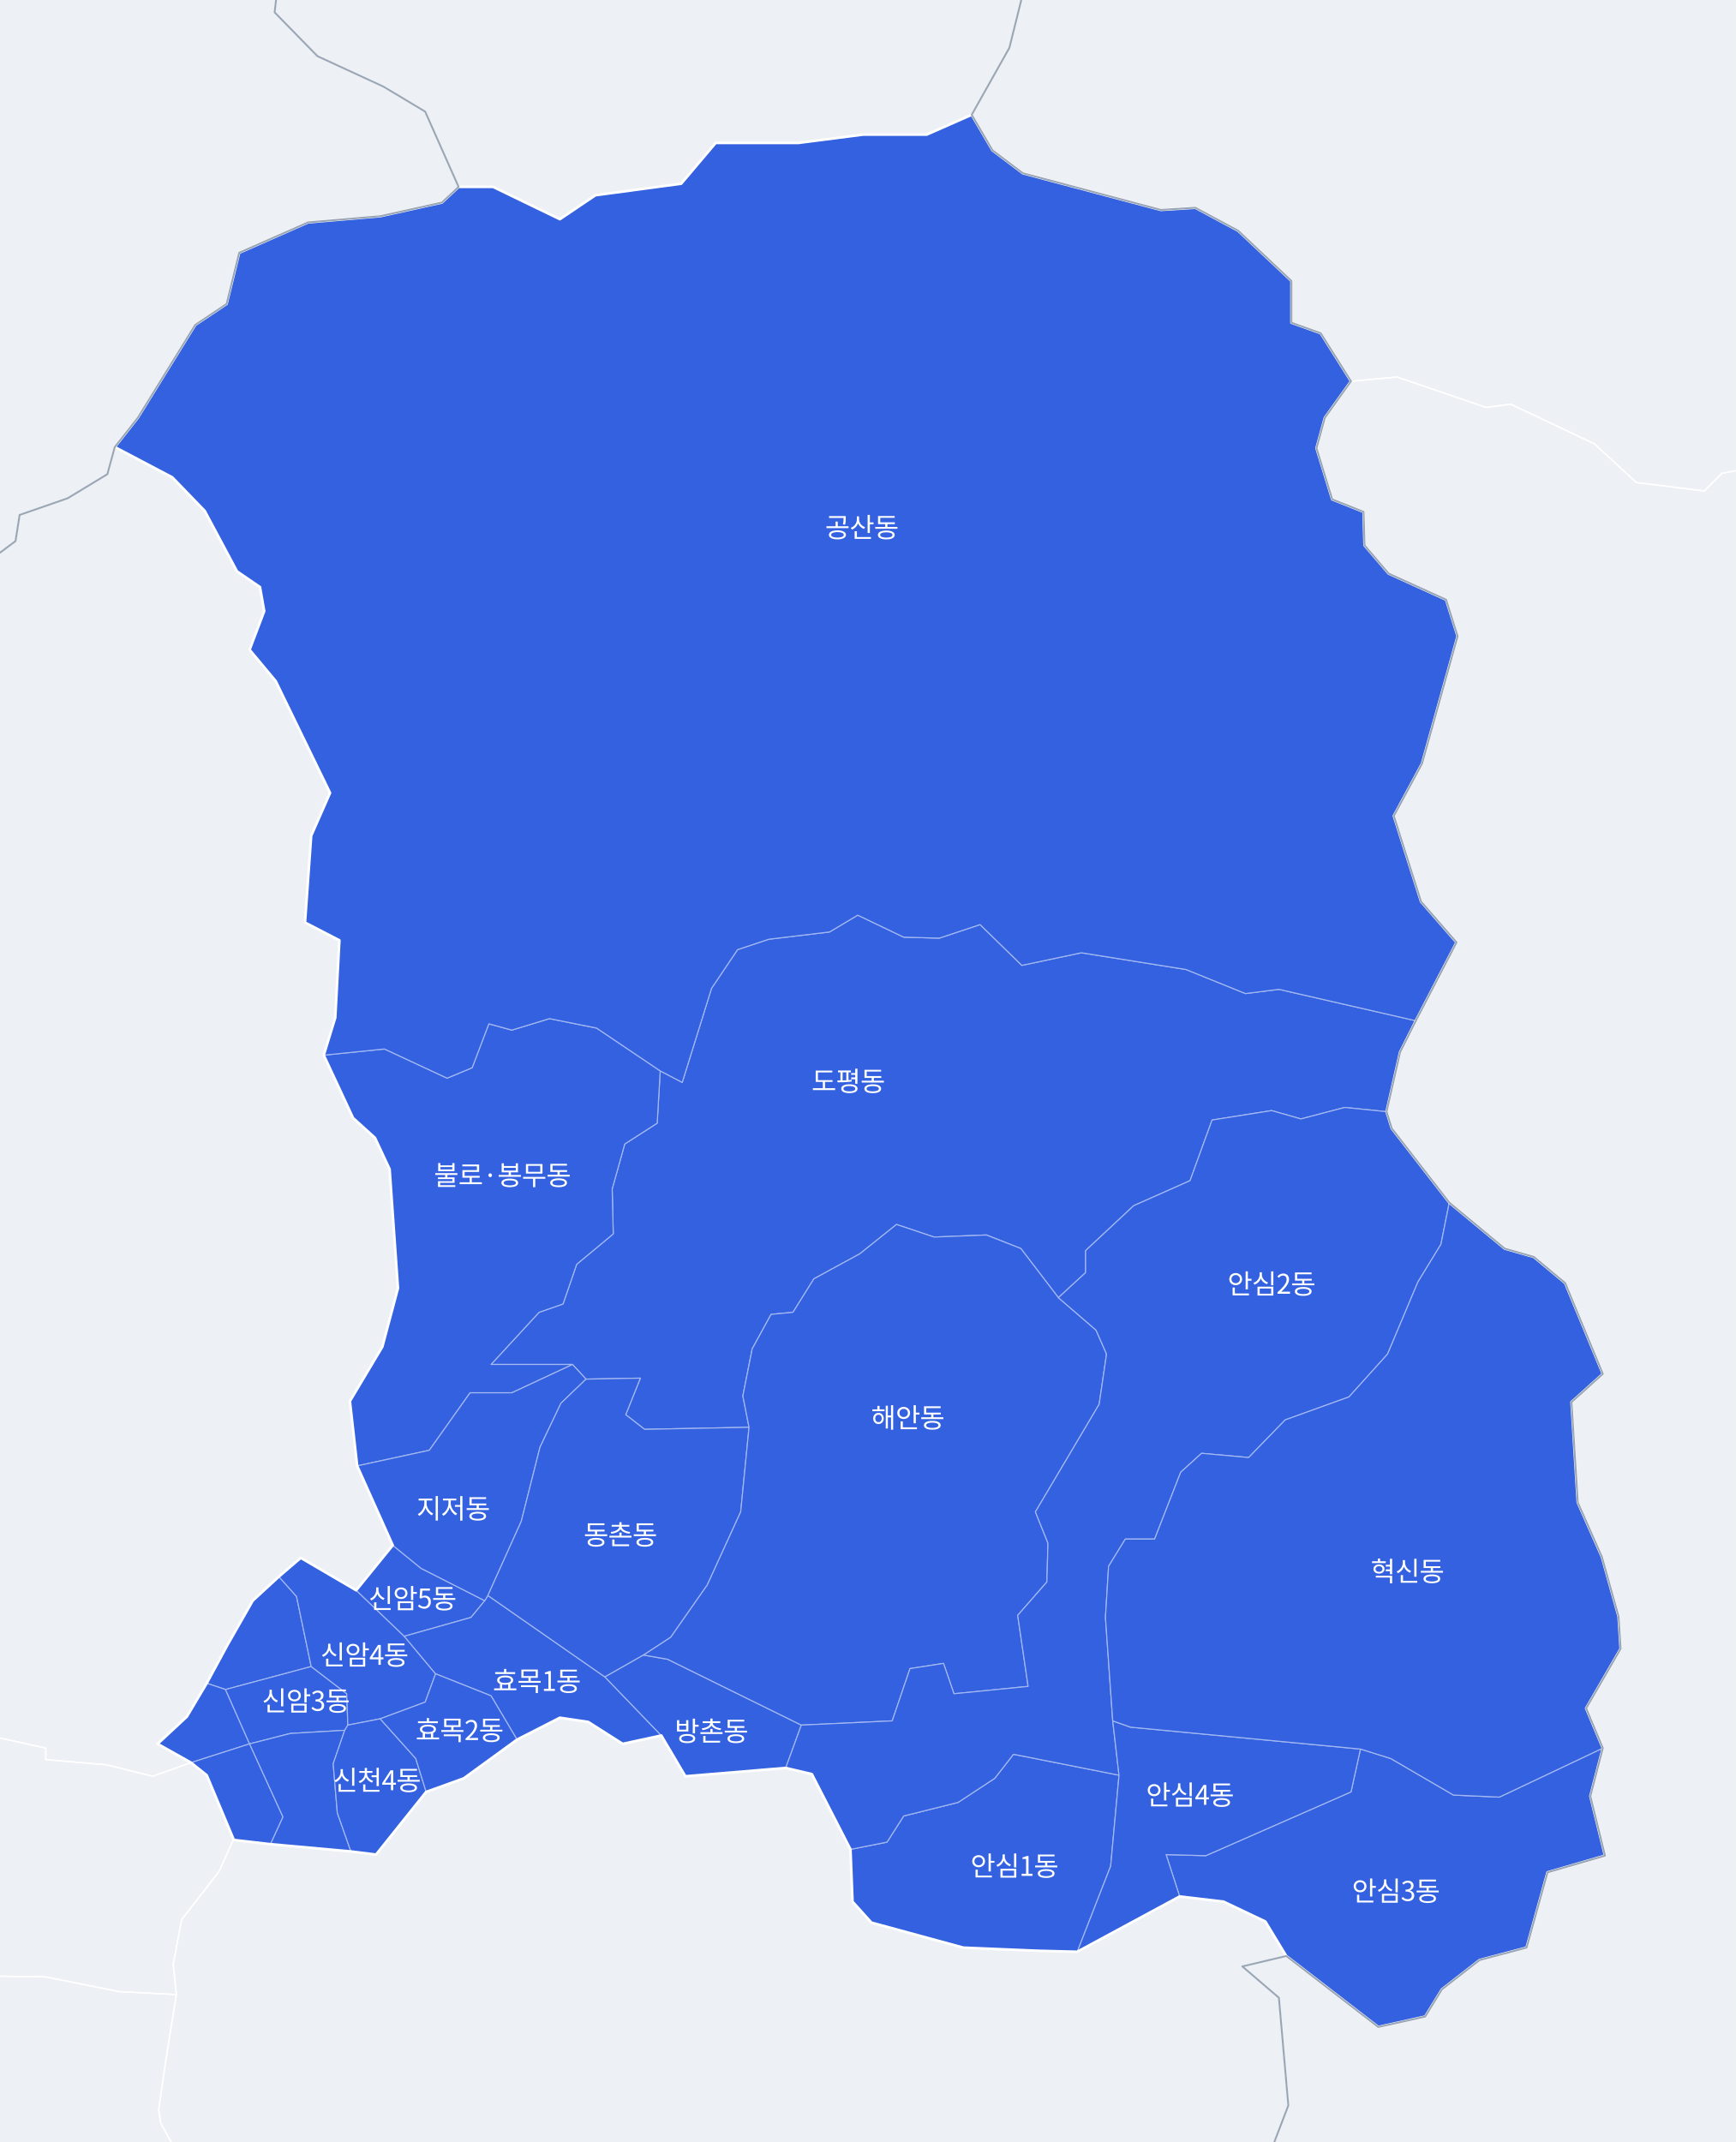
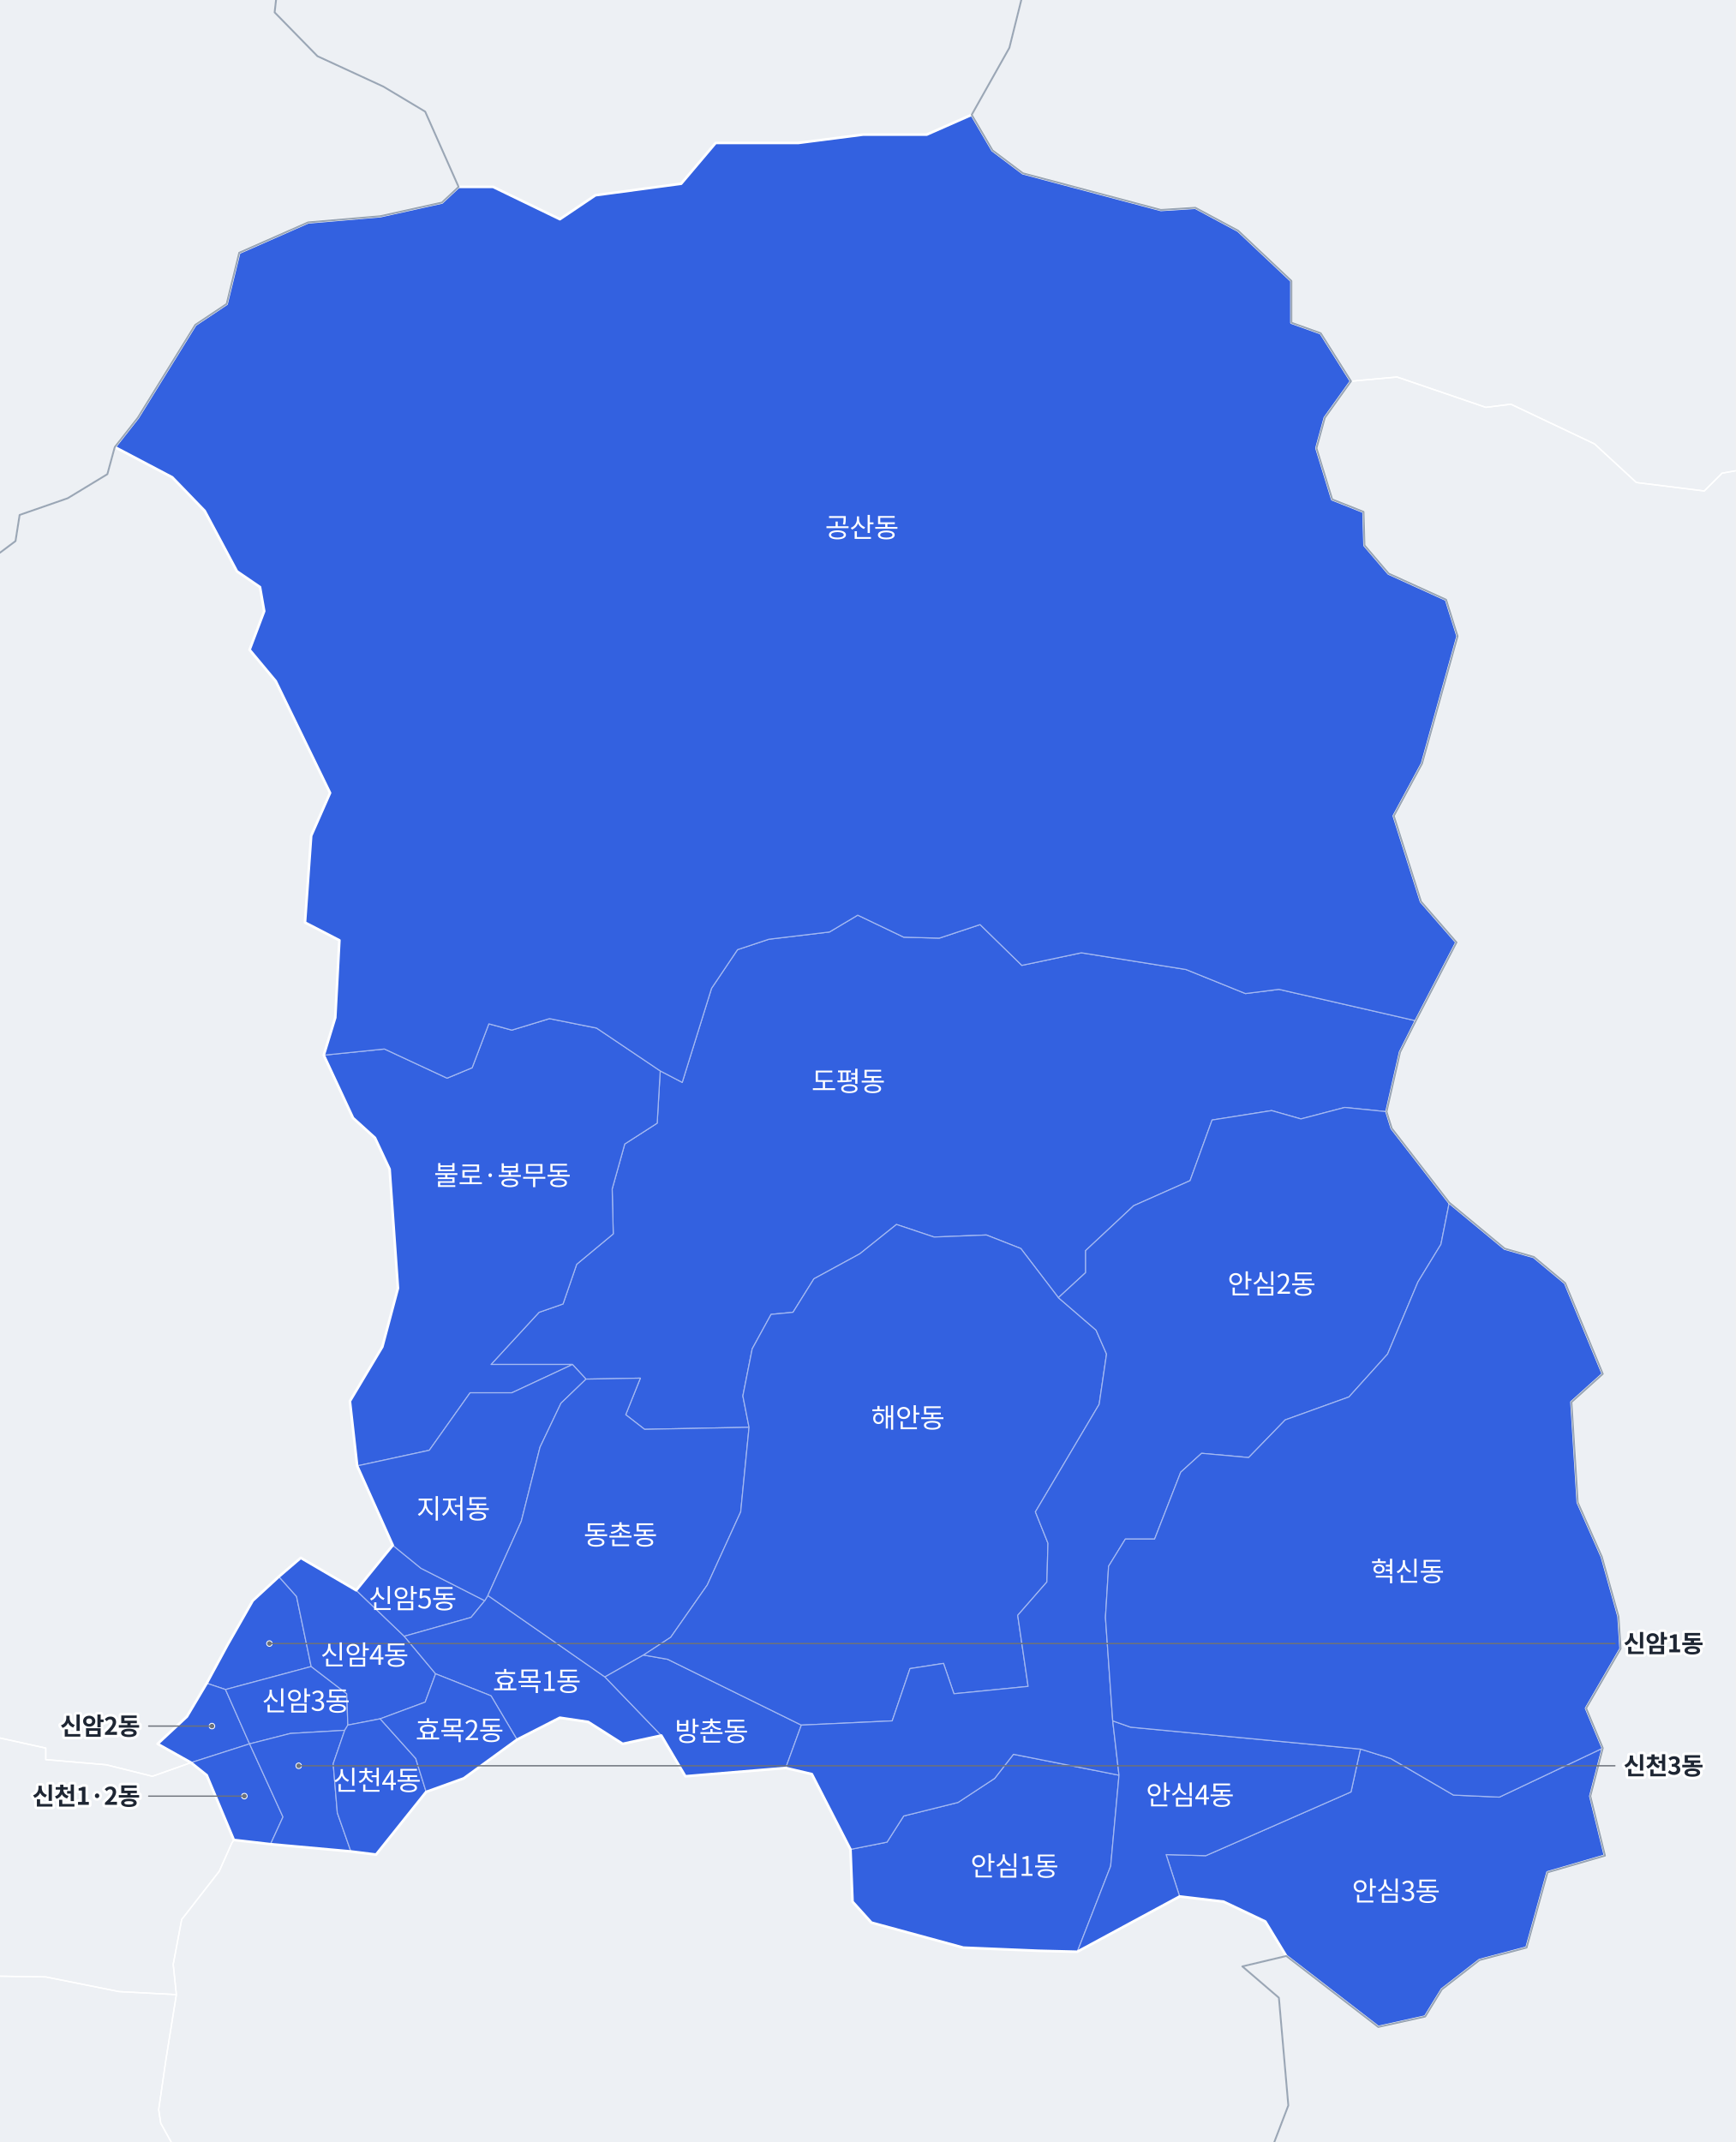
<svg xmlns="http://www.w3.org/2000/svg" width="1600" height="1975" viewBox="0 0 1600 1975" font-family="Pretendard,'Pretendard Variable','Apple SD Gothic Neo','Malgun Gothic','맑은 고딕','Noto Sans KR','Noto Sans CJK KR',sans-serif">
  <g id="배경">
    <path d="M0 1602.5L42.2 1611.8 42.2 1622.4 98.1 1627.2 140.5 1637.8 176.1 1625.2 190.6 1636.8 215.6 1696.5 213.7 1699.4 202.1 1725.4 171.3 1765 167.5 1769.8 159.7 1811.2 162.6 1839.1 109.6 1836.3 42.2 1822.8 0 1822.1Z" fill="#EDF0F4" fill-rule="evenodd" />
    <path d="M0 1975L0 1822.1 42.2 1822.8 109.6 1836.3 162.6 1839.1 153 1898.9 146.3 1945.1 148.2 1957.7 157.8 1975 157.8 1975Z" fill="#EDF0F4" fill-rule="evenodd" />
    <path d="M0 509.6L14.3 498.9 18.1 474.8 62.4 459.4 99 437.2 105.8 412.2 158.8 440.1 188.7 471 218.5 526.8 239.7 541.3 243.6 563.5 230.1 599.1 254.2 628 304.3 731.1 286.9 770.6 281.2 850.6 312.9 867 309.1 938.3 298.5 972.9 325.5 1030.8 345.7 1049.1 359.2 1078 366.9 1187.8 352.5 1241.8 322.6 1291.9 329.3 1351.6 362.1 1424.8 328.4 1466.3 277.3 1436.4 257.1 1453.7 233 1475.9 209.9 1516.4 190.6 1552 172.3 1582.8 145.3 1607.9 176.1 1625.2 140.5 1637.8 98.1 1627.2 42.2 1622.4 42.2 1611.8 0 1602.5Z" fill="#EDF0F4" fill-rule="evenodd" />
    <path d="M157.8 1975L157.8 1975 148.2 1957.7 146.3 1945.1 153 1898.9 162.6 1839.1 159.7 1811.2 167.5 1769.8 171.3 1765 202.1 1725.4 213.7 1699.4 215.6 1696.5 249.4 1700.4 323.5 1707.1 346.7 1710 392.9 1652.2 427.6 1639.7 476.7 1604 516.2 1583.8 542.3 1587.7 574.1 1607.9 609.7 1600.2 631.9 1637.8 724.4 1630.1 748.5 1635.8 784.1 1705.2 786 1753.4 803.4 1772.7 888.2 1795.8 957.5 1798.7 993.2 1799.6 1087.6 1748.6 1128.1 1753.4 1166.6 1771.7 1185.9 1803.5 1145.4 1813.1 1179.1 1842 1187.8 1941.3 1174.9 1975Z" fill="#EDF0F4" fill-rule="evenodd" />
    <path d="M941.6 0L930.6 44.1 895.9 105.8 854.4 124.1 795.7 124.1 735.9 131.8 659.8 131.8 628 169.4 549 180 516.2 202.1 454.6 172.3 422.8 172.3 392 102.9 353.4 79.8 292.7 51.8 253.2 11.4 254.5 0Z" fill="#EDF0F4" fill-rule="evenodd" />
    <path d="M1600 0L1600 434.1 1587.7 436.3 1571.3 452.7 1508.7 444.9 1470.1 409.3 1393 372.7 1369.9 375.6 1288 347.6 1245.6 351.5 1217.7 307.2 1190.7 297.5 1190.7 259 1141.6 212.7 1102.1 191.5 1070.3 193.5 943.1 159.7 915.1 138.6 895.9 105.8 930.6 44.1 941.6 0Z" fill="#EDF0F4" fill-rule="evenodd" />
    <path d="M1600 1975L1174.9 1975 1187.8 1941.3 1179.1 1842 1145.4 1813.1 1185.9 1803.5 1270.7 1869 1314 1859.4 1329.4 1834.3 1364.1 1807.3 1407.5 1795.8 1426.8 1726.4 1479.8 1711 1466.3 1656.1 1477.8 1611.8 1462.4 1575.1 1494.2 1520.2 1492.3 1490.4 1476.9 1435.4 1454.7 1385.3 1448.9 1292.8 1477.8 1266.8 1443.1 1183 1414.2 1158.9 1387.3 1151.2 1336.2 1108.8 1283.2 1040.4 1278.4 1025 1290.9 970.1 1305.4 941.2 1342.9 868.9 1310.2 831.3 1285.1 752.3 1311.1 704.1 1343.9 586.6 1333.3 552.9 1280.3 528.8 1258.1 502.8 1257.2 471.9 1228.3 460.4 1213.8 413.2 1221.5 385.2 1245.6 351.5 1288 347.6 1369.9 375.6 1393 372.7 1470.1 409.3 1508.7 444.9 1571.3 452.7 1587.7 436.3 1600 434.1Z" fill="#EDF0F4" fill-rule="evenodd" />
    <path d="M0 0L254.5 0 253.2 11.4 292.7 51.8 353.4 79.8 392 102.9 422.8 172.3 407.4 186.7 350.5 199.3 284 205 220.5 233 208.9 280.2 180 299.5 127 385.2 105.8 412.2 99 437.2 62.4 459.4 18.1 474.8 14.3 498.9 0 509.6Z" fill="#EDF0F4" fill-rule="evenodd" />
    <path d="M0 1602.5L42.2 1611.8 42.2 1622.4 98.1 1627.2 140.5 1637.8 176.1 1625.2 190.6 1636.8 215.6 1696.5 213.7 1699.4 202.1 1725.4 171.3 1765 167.5 1769.8 159.7 1811.2 162.6 1839.1 109.6 1836.3 42.2 1822.8 0 1822.1" fill="none" stroke="#FFFFFF" stroke-width="1.2" stroke-linejoin="round" stroke-linecap="round" />
    <path d="M0 1822.1L42.2 1822.8 109.6 1836.3 162.6 1839.1 153 1898.9 146.3 1945.1 148.2 1957.7 157.8 1975 157.8 1975" fill="none" stroke="#FFFFFF" stroke-width="1.2" stroke-linejoin="round" stroke-linecap="round" />
    <path d="M0 509.6L14.3 498.9 18.1 474.8 62.4 459.4 99 437.2 105.8 412.2 158.8 440.1 188.7 471 218.5 526.8 239.7 541.3 243.6 563.5 230.1 599.1 254.2 628 304.3 731.1 286.9 770.6 281.2 850.6 312.9 867 309.1 938.3 298.5 972.9 325.5 1030.8 345.7 1049.1 359.2 1078 366.9 1187.8 352.5 1241.8 322.6 1291.9 329.3 1351.6 362.1 1424.8 328.4 1466.3 277.3 1436.4 257.1 1453.7 233 1475.9 209.9 1516.4 190.6 1552 172.3 1582.8 145.3 1607.9 176.1 1625.2 140.5 1637.8 98.1 1627.2 42.2 1622.4 42.2 1611.8 0 1602.5" fill="none" stroke="#FFFFFF" stroke-width="1.2" stroke-linejoin="round" stroke-linecap="round" />
    <path d="M157.8 1975L157.8 1975 148.2 1957.7 146.3 1945.1 153 1898.9 162.6 1839.1 159.7 1811.2 167.5 1769.8 171.3 1765 202.1 1725.4 213.7 1699.4 215.6 1696.5 249.4 1700.4 323.5 1707.1 346.7 1710 392.9 1652.2 427.6 1639.7 476.7 1604 516.2 1583.8 542.3 1587.7 574.1 1607.9 609.7 1600.2 631.9 1637.8 724.4 1630.1 748.5 1635.8 784.1 1705.2 786 1753.4 803.4 1772.7 888.2 1795.8 957.5 1798.7 993.2 1799.6 1087.6 1748.6 1128.1 1753.4 1166.6 1771.7 1185.9 1803.5 1145.4 1813.1 1179.1 1842 1187.8 1941.3 1174.9 1975" fill="none" stroke="#FFFFFF" stroke-width="1.2" stroke-linejoin="round" stroke-linecap="round" />
    <path d="M941.6 0L930.6 44.1 895.9 105.8 854.4 124.1 795.7 124.1 735.9 131.8 659.8 131.8 628 169.4 549 180 516.2 202.1 454.6 172.3 422.8 172.3 392 102.9 353.4 79.8 292.7 51.8 253.2 11.4 254.5 0" fill="none" stroke="#FFFFFF" stroke-width="1.2" stroke-linejoin="round" stroke-linecap="round" />
    <path d="M1600 434.1L1587.7 436.3 1571.3 452.7 1508.7 444.9 1470.1 409.3 1393 372.7 1369.9 375.6 1288 347.6 1245.6 351.5 1217.7 307.2 1190.7 297.5 1190.7 259 1141.6 212.7 1102.1 191.5 1070.3 193.5 943.1 159.7 915.1 138.6 895.9 105.8 930.6 44.1 941.6 0" fill="none" stroke="#FFFFFF" stroke-width="1.2" stroke-linejoin="round" stroke-linecap="round" />
    <path d="M1174.9 1975L1187.8 1941.3 1179.1 1842 1145.4 1813.1 1185.9 1803.5 1270.7 1869 1314 1859.4 1329.4 1834.3 1364.1 1807.3 1407.5 1795.8 1426.8 1726.4 1479.8 1711 1466.3 1656.1 1477.8 1611.8 1462.4 1575.1 1494.2 1520.2 1492.3 1490.4 1476.9 1435.4 1454.7 1385.3 1448.9 1292.8 1477.8 1266.8 1443.1 1183 1414.2 1158.9 1387.3 1151.2 1336.2 1108.8 1283.2 1040.4 1278.4 1025 1290.9 970.1 1305.4 941.2 1342.9 868.9 1310.2 831.3 1285.1 752.3 1311.1 704.1 1343.9 586.6 1333.3 552.9 1280.3 528.8 1258.1 502.8 1257.2 471.9 1228.3 460.4 1213.8 413.2 1221.5 385.2 1245.6 351.5 1288 347.6 1369.9 375.6 1393 372.7 1470.1 409.3 1508.7 444.9 1571.3 452.7 1587.7 436.3 1600 434.1" fill="none" stroke="#FFFFFF" stroke-width="1.2" stroke-linejoin="round" stroke-linecap="round" />
    <path d="M254.5 0L253.2 11.4 292.7 51.8 353.4 79.8 392 102.9 422.8 172.3 407.4 186.7 350.5 199.3 284 205 220.5 233 208.9 280.2 180 299.5 127 385.2 105.8 412.2 99 437.2 62.4 459.4 18.1 474.8 14.3 498.9 0 509.6" fill="none" stroke="#FFFFFF" stroke-width="1.2" stroke-linejoin="round" stroke-linecap="round" />
  </g>
  <g id="대상_내부">
    <path id="대구광역시_동구_신암1동" d="M286.9 1536.6L273.4 1472 257.1 1453.7 233 1475.9 209.9 1516.4 190.6 1552 207.9 1557.8Z" fill="#3361E0" fill-rule="evenodd" stroke="#A3B8F1" stroke-width="1" stroke-linejoin="round" />
    <path id="대구광역시_동구_신암2동" d="M207.9 1557.8L190.6 1552 172.3 1582.8 145.3 1607.9 176.1 1625.2 230.1 1607.9Z" fill="#3361E0" fill-rule="evenodd" stroke="#A3B8F1" stroke-width="1" stroke-linejoin="round" />
    <path id="대구광역시_동구_신암3동" d="M320.7 1590.6L319.7 1561.7 286.9 1536.6 207.9 1557.8 230.1 1607.9 267.7 1598.3 317.8 1595.4Z" fill="#3361E0" fill-rule="evenodd" stroke="#A3B8F1" stroke-width="1" stroke-linejoin="round" />
    <path id="대구광역시_동구_신암4동" d="M328.4 1466.3L277.3 1436.4 257.1 1453.7 273.4 1472 286.9 1536.6 319.7 1561.7 320.7 1590.6 350.5 1584.8 392 1569.4 401.6 1543.3 372.7 1508.7Z" fill="#3361E0" fill-rule="evenodd" stroke="#A3B8F1" stroke-width="1" stroke-linejoin="round" />
    <path id="대구광역시_동구_신암5동" d="M446.9 1475.9L388.1 1446 362.1 1424.8 328.4 1466.3 372.7 1508.7 434.3 1491.3Z" fill="#3361E0" fill-rule="evenodd" stroke="#A3B8F1" stroke-width="1" stroke-linejoin="round" />
    <path id="대구광역시_동구_신천1_2동" d="M249.4 1700.4L260.9 1675.3 230.1 1607.9 176.1 1625.2 190.6 1636.8 215.6 1696.5Z" fill="#3361E0" fill-rule="evenodd" stroke="#A3B8F1" stroke-width="1" stroke-linejoin="round" />
    <path id="대구광역시_동구_신천3동" d="M323.5 1707.1L311 1671.5 307.2 1626.2 317.8 1595.4 267.7 1598.3 230.1 1607.9 260.9 1675.3 249.4 1700.4Z" fill="#3361E0" fill-rule="evenodd" stroke="#A3B8F1" stroke-width="1" stroke-linejoin="round" />
    <path id="대구광역시_동구_신천4동" d="M392.9 1652.2L383.3 1621.4 350.5 1584.8 320.7 1590.6 317.8 1595.4 307.2 1626.2 311 1671.5 323.5 1707.1 346.7 1710Z" fill="#3361E0" fill-rule="evenodd" stroke="#A3B8F1" stroke-width="1" stroke-linejoin="round" />
    <path id="대구광역시_동구_효목1동" d="M557.7 1546.2L449.8 1471.1 446.9 1475.9 434.3 1491.3 372.7 1508.7 401.6 1543.3 452.7 1563.6 476.7 1604 516.2 1583.8 542.3 1587.7 574.1 1607.9 609.7 1600.2Z" fill="#3361E0" fill-rule="evenodd" stroke="#A3B8F1" stroke-width="1" stroke-linejoin="round" />
    <path id="대구광역시_동구_효목2동" d="M476.7 1604L452.7 1563.6 401.6 1543.3 392 1569.4 350.5 1584.8 383.3 1621.4 392.9 1652.2 427.6 1639.7Z" fill="#3361E0" fill-rule="evenodd" stroke="#A3B8F1" stroke-width="1" stroke-linejoin="round" />
    <path id="대구광역시_동구_도평동" d="M1305.4 941.2L1179.1 912.2 1148.3 916.1 1093.4 893.9 997 878.5 942.1 890.1 903.6 852.5 866 865 833.2 864.1 790.8 843.8 764.8 859.3 708.9 866 680 875.6 656 911.3 629 998 608.7 987.4 605.9 1035.6 576 1054.8 564.4 1096.3 565.4 1137.7 531.7 1165.7 519.1 1202.3 497 1210 452.7 1258.1 527.8 1258.1 540.3 1271.6 590.4 1270.7 576.9 1304.4 594.3 1317.9 690.6 1316 684.9 1287.1 693.5 1243.7 710.9 1211.9 731.1 1210 750.4 1179.1 792.8 1156 826.5 1129 861.2 1140.6 909.4 1138.7 941.2 1151.2 975.8 1196.5 1000.9 1173.4 1000.9 1153.1 1045.2 1111.7 1097.2 1088.6 1117.5 1032.7 1172.4 1024 1199.4 1031.7 1239.8 1021.1 1278.4 1025 1290.9 970.1Z" fill="#3361E0" fill-rule="evenodd" stroke="#A3B8F1" stroke-width="1" stroke-linejoin="round" />
    <path id="대구광역시_동구_불로_봉무동" d="M608.7 987.4L550 947.9 506.6 939.2 471.9 949.8 450.7 944 435.3 984.5 412.2 994.1 354.4 967.2 298.5 972.9 325.5 1030.8 345.7 1049.1 359.2 1078 366.9 1187.8 352.5 1241.8 322.6 1291.9 329.3 1351.6 395.8 1337.2 433.4 1284.2 471.9 1284.2 527.8 1258.1 452.7 1258.1 497 1210 519.1 1202.3 531.7 1165.7 565.4 1137.7 564.4 1096.3 576 1054.8 605.9 1035.6Z" fill="#3361E0" fill-rule="evenodd" stroke="#A3B8F1" stroke-width="1" stroke-linejoin="round" />
    <path id="대구광역시_동구_지저동" d="M540.3 1271.6L527.8 1258.1 471.9 1284.2 433.4 1284.2 395.8 1337.2 329.3 1351.6 362.1 1424.8 388.1 1446 446.9 1475.9 449.8 1471.1 480.6 1402.7 497.9 1334.3 517.2 1293.8Z" fill="#3361E0" fill-rule="evenodd" stroke="#A3B8F1" stroke-width="1" stroke-linejoin="round" />
    <path id="대구광역시_동구_동촌동" d="M690.6 1316L594.3 1317.9 576.9 1304.4 590.4 1270.7 540.3 1271.6 517.2 1293.8 497.9 1334.3 480.6 1402.7 449.8 1471.1 557.7 1546.2 593.3 1526 618.4 1509.6 652.1 1461.4 682.9 1394Z" fill="#3361E0" fill-rule="evenodd" stroke="#A3B8F1" stroke-width="1" stroke-linejoin="round" />
    <path id="대구광역시_동구_방촌동" d="M738.8 1590.6L615.5 1529.9 593.3 1526 557.7 1546.2 609.7 1600.2 631.9 1637.8 724.4 1630.1Z" fill="#3361E0" fill-rule="evenodd" stroke="#A3B8F1" stroke-width="1" stroke-linejoin="round" />
    <path id="대구광역시_동구_해안동" d="M975.8 1196.5L941.2 1151.2 909.4 1138.7 861.2 1140.6 826.5 1129 792.8 1156 750.4 1179.1 731.1 1210 710.9 1211.9 693.5 1243.7 684.9 1287.1 690.6 1316 682.9 1394 652.1 1461.4 618.4 1509.6 593.3 1526 615.5 1529.9 738.8 1590.6 822.6 1586.7 839 1538.5 869.9 1533.7 879.5 1561.7 947.9 1554.9 938.3 1489.4 965.2 1458.6 966.2 1422.9 954.6 1394 1013.4 1294.8 1020.2 1248.5 1010.5 1226.4Z" fill="#3361E0" fill-rule="evenodd" stroke="#A3B8F1" stroke-width="1" stroke-linejoin="round" />
    <path id="대구광역시_동구_안심1동" d="M1031.7 1636.8L934.4 1617.5 917.1 1639.7 883.3 1661.9 833.2 1674.4 817.8 1698.5 784.1 1705.2 786 1753.4 803.4 1772.7 888.2 1795.8 957.5 1798.7 993.2 1799.6 1024 1720.6Z" fill="#3361E0" fill-rule="evenodd" stroke="#A3B8F1" stroke-width="1" stroke-linejoin="round" />
    <path id="대구광역시_동구_안심2동" d="M1278.4 1025L1239.8 1021.1 1199.4 1031.7 1172.4 1024 1117.5 1032.7 1097.2 1088.6 1045.2 1111.7 1000.9 1153.1 1000.9 1173.4 975.8 1196.5 1010.5 1226.4 1020.2 1248.5 1013.4 1294.8 954.6 1394 966.2 1422.9 965.2 1458.6 938.3 1489.4 947.9 1554.9 879.5 1561.7 869.9 1533.7 839 1538.5 822.6 1586.7 738.8 1590.6 724.4 1630.1 748.5 1635.8 784.1 1705.2 817.8 1698.5 833.2 1674.4 883.3 1661.9 917.1 1639.7 934.4 1617.5 1031.7 1636.8 1025.9 1586.7 1019.2 1491.3 1022.1 1444.1 1037.5 1419.1 1064.5 1419.1 1088.6 1357.4 1107.8 1340 1151.2 1343.9 1184.9 1309.2 1243.7 1288 1279.3 1248.5 1307.3 1182 1328.5 1147.3 1336.2 1108.8 1283.2 1040.4Z" fill="#3361E0" fill-rule="evenodd" stroke="#A3B8F1" stroke-width="1" stroke-linejoin="round" />
    <path id="대구광역시_동구_안심3동" d="M1254.3 1612.7L1245.6 1652.2 1111.7 1711 1075.1 1710 1087.6 1748.6 1128.1 1753.4 1166.6 1771.7 1185.9 1803.5 1270.7 1869 1314 1859.4 1329.4 1834.3 1364.1 1807.3 1407.5 1795.8 1426.8 1726.4 1479.8 1711 1466.3 1656.1 1477.8 1611.8 1382.4 1657 1340 1655.1 1282.2 1621.4Z" fill="#3361E0" fill-rule="evenodd" stroke="#A3B8F1" stroke-width="1" stroke-linejoin="round" />
    <path id="대구광역시_동구_안심4동" d="M1025.9 1586.7L1031.7 1636.8 1024 1720.6 993.2 1799.6 1087.6 1748.6 1075.1 1710 1111.7 1711 1245.6 1652.2 1254.3 1612.7 1042.3 1592.5Z" fill="#3361E0" fill-rule="evenodd" stroke="#A3B8F1" stroke-width="1" stroke-linejoin="round" />
    <path id="대구광역시_동구_혁신동" d="M1254.3 1612.7L1282.2 1621.4 1340 1655.1 1382.4 1657 1477.8 1611.8 1462.4 1575.1 1494.2 1520.2 1492.3 1490.4 1476.9 1435.4 1454.7 1385.3 1448.9 1292.8 1477.8 1266.8 1443.1 1183 1414.2 1158.9 1387.3 1151.2 1336.2 1108.8 1328.5 1147.3 1307.3 1182 1279.3 1248.5 1243.7 1288 1184.9 1309.2 1151.2 1343.9 1107.8 1340 1088.6 1357.4 1064.5 1419.1 1037.5 1419.1 1022.1 1444.1 1019.2 1491.3 1025.9 1586.7 1042.3 1592.5Z" fill="#3361E0" fill-rule="evenodd" stroke="#A3B8F1" stroke-width="1" stroke-linejoin="round" />
    <path id="대구광역시_동구_공산동" d="M895.9 105.8L854.4 124.1 795.7 124.1 735.9 131.8 659.8 131.8 628 169.4 549 180 516.2 202.1 454.6 172.3 422.8 172.3 407.4 186.7 350.5 199.3 284 205 220.5 233 208.9 280.2 180 299.5 127 385.2 105.8 412.2 158.8 440.1 188.7 471 218.5 526.8 239.7 541.3 243.6 563.5 230.1 599.1 254.2 628 304.3 731.1 286.9 770.6 281.2 850.6 312.9 867 309.1 938.3 298.5 972.9 354.4 967.2 412.2 994.1 435.3 984.5 450.7 944 471.9 949.8 506.6 939.2 550 947.9 608.7 987.4 629 998 656 911.3 680 875.6 708.9 866 764.8 859.3 790.8 843.8 833.2 864.1 866 865 903.6 852.5 942.1 890.1 997 878.5 1093.4 893.9 1148.3 916.1 1179.1 912.2 1305.4 941.2 1342.9 868.9 1310.2 831.3 1285.1 752.3 1311.1 704.1 1343.9 586.6 1333.3 552.9 1280.3 528.8 1258.1 502.8 1257.2 471.9 1228.3 460.4 1213.8 413.2 1221.5 385.2 1245.6 351.5 1217.7 307.2 1190.7 297.5 1190.7 259 1141.6 212.7 1102.1 191.5 1070.3 193.5 943.1 159.7 915.1 138.6Z" fill="#3361E0" fill-rule="evenodd" stroke="#A3B8F1" stroke-width="1" stroke-linejoin="round" />
  </g>
  <g id="대상">
    <path d="M145.3 1607.9L172.3 1582.8 190.6 1552 209.9 1516.4 233 1475.9 257.1 1453.7 277.3 1436.4 328.4 1466.3 362.1 1424.8 329.3 1351.6 322.6 1291.9 352.5 1241.8 366.9 1187.8 359.2 1078 345.7 1049.1 325.5 1030.8 298.5 972.9 309.1 938.3 312.9 867 281.2 850.6 286.9 770.6 304.3 731.1 254.2 628 230.1 599.1 243.6 563.5 239.7 541.3 218.5 526.8 188.7 471 158.8 440.1 105.8 412.2 127 385.2 180 299.5 208.9 280.2 220.5 233 284 205 350.5 199.3 407.4 186.7 422.8 172.3 454.6 172.3 516.2 202.1 549 180 628 169.4 659.8 131.8 735.9 131.8 795.7 124.1 854.4 124.1 895.9 105.8 915.1 138.6 943.1 159.7 1070.3 193.5 1102.1 191.5 1141.6 212.7 1190.7 259 1190.7 297.5 1217.7 307.2 1245.6 351.5 1221.5 385.2 1213.8 413.2 1228.3 460.4 1257.2 471.9 1258.1 502.8 1280.3 528.8 1333.3 552.9 1343.9 586.6 1311.1 704.1 1285.1 752.3 1310.2 831.3 1342.9 868.9 1305.4 941.2 1290.9 970.1 1278.4 1025 1283.2 1040.4 1336.2 1108.8 1387.3 1151.2 1414.2 1158.9 1443.1 1183 1477.8 1266.8 1448.9 1292.8 1454.7 1385.3 1476.9 1435.4 1492.3 1490.4 1494.2 1520.2 1462.4 1575.1 1477.8 1611.8 1466.3 1656.1 1479.8 1711 1426.8 1726.4 1407.5 1795.8 1364.1 1807.3 1329.4 1834.3 1314 1859.4 1270.7 1869 1185.9 1803.5 1166.6 1771.7 1128.1 1753.4 1087.6 1748.6 993.2 1799.6 957.5 1798.7 888.2 1795.8 803.4 1772.7 786 1753.4 784.1 1705.2 748.5 1635.8 724.4 1630.1 631.9 1637.8 609.7 1600.2 574.1 1607.9 542.3 1587.7 516.2 1583.8 476.7 1604 427.6 1639.7 392.9 1652.2 346.7 1710 323.5 1707.1 249.4 1700.4 215.6 1696.5 190.6 1636.8 176.1 1625.2 145.3 1607.9" fill="none" stroke="#FFFFFF" stroke-width="2.4" stroke-linejoin="round" stroke-linecap="round" />
  </g>
  <g id="시도경계">
    <path d="M0 509.6L14.3 498.9 18.1 474.8 62.4 459.4 99 437.2 105.8 412.2 127 385.2 180 299.5 208.9 280.2 220.5 233 284 205 350.5 199.3 407.4 186.7 422.8 172.3 392 102.9 353.4 79.8 292.7 51.8 253.2 11.4 254.5 0M941.6 0L930.6 44.1 895.9 105.8 915.1 138.6 943.1 159.7 1070.3 193.5 1102.1 191.5 1141.6 212.7 1190.7 259 1190.7 297.5 1217.7 307.2 1245.6 351.5 1221.5 385.2 1213.8 413.2 1228.3 460.4 1257.2 471.9 1258.1 502.8 1280.3 528.8 1333.3 552.9 1343.9 586.6 1311.1 704.1 1285.1 752.3 1310.2 831.3 1342.9 868.9 1305.4 941.2 1290.9 970.1 1278.4 1025 1283.2 1040.4 1336.2 1108.8 1387.3 1151.2 1414.2 1158.9 1443.1 1183 1477.8 1266.8 1448.9 1292.8 1454.7 1385.3 1476.9 1435.4 1492.3 1490.4 1494.2 1520.2 1462.4 1575.1 1477.8 1611.8 1466.3 1656.1 1479.8 1711 1426.8 1726.4 1407.5 1795.8 1364.1 1807.3 1329.4 1834.3 1314 1859.4 1270.7 1869 1185.9 1803.5 1145.4 1813.1 1179.1 1842 1187.8 1941.3 1174.9 1975M1174.9 1975L1187.8 1941.3 1179.1 1842 1145.4 1813.1 1185.9 1803.5 1270.7 1869 1314 1859.4 1329.4 1834.3 1364.1 1807.3 1407.5 1795.8 1426.8 1726.4 1479.8 1711 1466.3 1656.1 1477.8 1611.8 1462.4 1575.1 1494.2 1520.2 1492.3 1490.4 1476.9 1435.4 1454.7 1385.3 1448.9 1292.8 1477.8 1266.8 1443.1 1183 1414.2 1158.9 1387.3 1151.2 1336.2 1108.8 1283.2 1040.4 1278.4 1025 1290.9 970.1 1305.4 941.2 1342.9 868.9 1310.2 831.3 1285.1 752.3 1311.1 704.1 1343.9 586.6 1333.3 552.9 1280.3 528.8 1258.1 502.8 1257.2 471.9 1228.3 460.4 1213.8 413.2 1221.5 385.2 1245.6 351.5 1217.7 307.2 1190.7 297.5 1190.7 259 1141.6 212.7 1102.1 191.5 1070.3 193.5 943.1 159.7 915.1 138.6 895.9 105.8 930.6 44.1 941.6 0M254.5 0L253.2 11.4 292.7 51.8 353.4 79.8 392 102.9 422.8 172.3 407.4 186.7 350.5 199.3 284 205 220.5 233 208.9 280.2 180 299.5 127 385.2 105.8 412.2 99 437.2 62.4 459.4 18.1 474.8 14.3 498.9 0 509.6" fill="none" stroke="#9AA6B5" stroke-width="1.7" stroke-linejoin="round" stroke-linecap="round" />
  </g>
+   <g id="지시선">
+     <path id="지시점_신암2동" d="M198 1591.5L197.8 1592.5 197.2 1593.4 196.4 1593.9 195.4 1594.1 194.4 1593.9 193.6 1593.4 193 1592.5 192.8 1591.5 193 1590.5 193.6 1589.7 194.4 1589.1 195.4 1588.9 196.4 1589.1 197.2 1589.7 197.8 1590.5Z" fill="#6D727A" fill-rule="evenodd" stroke="#FFFFFF" stroke-width="0.8" stroke-linejoin="round" />
+     <path id="지시점_신천1_2동" d="M227.9 1656.1L227.7 1657.1 227.1 1657.9 226.3 1658.5 225.3 1658.7 224.3 1658.5 223.4 1657.9 222.9 1657.1 222.7 1656.1 222.9 1655.1 223.4 1654.2 224.3 1653.7 225.3 1653.5 226.3 1653.7 227.1 1654.2 227.7 1655.1Z" fill="#6D727A" fill-rule="evenodd" stroke="#FFFFFF" stroke-width="0.8" stroke-linejoin="round" />
+     <path id="지시점_신암1동" d="M251 1515.4L250.8 1516.4 250.2 1517.2 249.4 1517.8 248.4 1518 247.4 1517.8 246.6 1517.2 246 1516.4 245.8 1515.4 246 1514.4 246.6 1513.6 247.4 1513 248.4 1512.8 249.4 1513 250.2 1513.6 250.8 1514.4Z" fill="#6D727A" fill-rule="evenodd" stroke="#FFFFFF" stroke-width="0.8" stroke-linejoin="round" />
+     <path id="지시점_신천3동" d="M278 1628.1L277.8 1629.1 277.2 1630 276.4 1630.5 275.4 1630.7 274.4 1630.5 273.5 1630 273 1629.1 272.8 1628.1 273 1627.1 273.5 1626.3 274.4 1625.7 275.4 1625.5 276.4 1625.7 277.2 1626.3 277.8 1627.1Z" fill="#6D727A" fill-rule="evenodd" stroke="#FFFFFF" stroke-width="0.8" stroke-linejoin="round" />
+     <path d="M137.1 1591.5L158 1591.5 195.4 1591.5M137.1 1656.1L158 1656.1 225.3 1656.1M1488.9 1515.4L1468 1515.4 248.4 1515.4M1488.9 1628.1L1468 1628.1 275.4 1628.1" fill="none" stroke="#6D727A" stroke-width="1.2" stroke-linejoin="round" stroke-linecap="round" />
+   </g>
  <g id="지명" text-anchor="middle">
    <text x="794.7" y="495.4" font-size="25" font-weight="500" letter-spacing="-0.5" fill="#FFFFFF">공산동</text>
    <text x="782.2" y="1006" font-size="25" font-weight="500" letter-spacing="-0.5" fill="#FFFFFF">도평동</text>
    <text x="1297.7" y="1457.9" font-size="25" font-weight="500" letter-spacing="-0.5" fill="#FFFFFF">혁신동</text>
    <text x="1172.4" y="1192.9" font-size="25" font-weight="500" letter-spacing="-0.5" fill="#FFFFFF">안심2동</text>
    <text x="837.1" y="1316.3" font-size="25" font-weight="500" letter-spacing="-0.5" fill="#FFFFFF">해안동</text>
    <text x="463.3" y="1092.7" font-size="25" font-weight="500" letter-spacing="-0.5" fill="#FFFFFF">불로·봉무동</text>
    <text x="1287.1" y="1752.7" font-size="25" font-weight="500" letter-spacing="-0.5" fill="#FFFFFF">안심3동</text>
    <text x="572.1" y="1424.2" font-size="25" font-weight="500" letter-spacing="-0.5" fill="#FFFFFF">동촌동</text>
    <text x="935.4" y="1729.6" font-size="25" font-weight="500" letter-spacing="-0.5" fill="#FFFFFF">안심1동</text>
    <text x="1097.2" y="1664.1" font-size="25" font-weight="500" letter-spacing="-0.5" fill="#FFFFFF">안심4동</text>
    <text x="418" y="1400.1" font-size="25" font-weight="500" letter-spacing="-0.5" fill="#FFFFFF">지저동</text>
    <text x="495" y="1559.1" font-size="25" font-weight="500" letter-spacing="-0.5" fill="#FFFFFF">효목1동</text>
    <text x="656" y="1605.3" font-size="25" font-weight="500" letter-spacing="-0.5" fill="#FFFFFF">방촌동</text>
    <text x="336.1" y="1535" font-size="25" font-weight="500" letter-spacing="-0.5" fill="#FFFFFF">신암4동</text>
    <text x="347.6" y="1650.6" font-size="25" font-weight="500" letter-spacing="-0.5" fill="#FFFFFF">신천4동</text>
    <text x="423.8" y="1604.4" font-size="25" font-weight="500" letter-spacing="-0.5" fill="#FFFFFF">효목2동</text>
    <text x="282.1" y="1577.4" font-size="25" font-weight="500" letter-spacing="-0.5" fill="#FFFFFF">신암3동</text>
    <text x="380.4" y="1483" font-size="25" font-weight="500" letter-spacing="-0.5" fill="#FFFFFF">신암5동</text>
+     <text text-anchor="end" x="129.2" y="1599.6" font-size="22.4" font-weight="700" letter-spacing="-0.4" fill="none" stroke="#FFFFFF" stroke-width="4.9" stroke-linejoin="round">신암2동</text>
+     <text text-anchor="end" x="129.2" y="1599.6" font-size="22.4" font-weight="700" letter-spacing="-0.4" fill="#1E2633">신암2동</text>
+     <text text-anchor="end" x="129.2" y="1664.1" font-size="22.4" font-weight="700" letter-spacing="-0.4" fill="none" stroke="#FFFFFF" stroke-width="4.9" stroke-linejoin="round">신천1·2동</text>
+     <text text-anchor="end" x="129.2" y="1664.1" font-size="22.4" font-weight="700" letter-spacing="-0.4" fill="#1E2633">신천1·2동</text>
+     <text text-anchor="start" x="1496.8" y="1523.5" font-size="22.4" font-weight="700" letter-spacing="-0.4" fill="none" stroke="#FFFFFF" stroke-width="4.9" stroke-linejoin="round">신암1동</text>
+     <text text-anchor="start" x="1496.8" y="1523.5" font-size="22.4" font-weight="700" letter-spacing="-0.4" fill="#1E2633">신암1동</text>
+     <text text-anchor="start" x="1496.8" y="1636.2" font-size="22.4" font-weight="700" letter-spacing="-0.4" fill="none" stroke="#FFFFFF" stroke-width="4.9" stroke-linejoin="round">신천3동</text>
+     <text text-anchor="start" x="1496.8" y="1636.2" font-size="22.4" font-weight="700" letter-spacing="-0.4" fill="#1E2633">신천3동</text>
  </g>
</svg>
